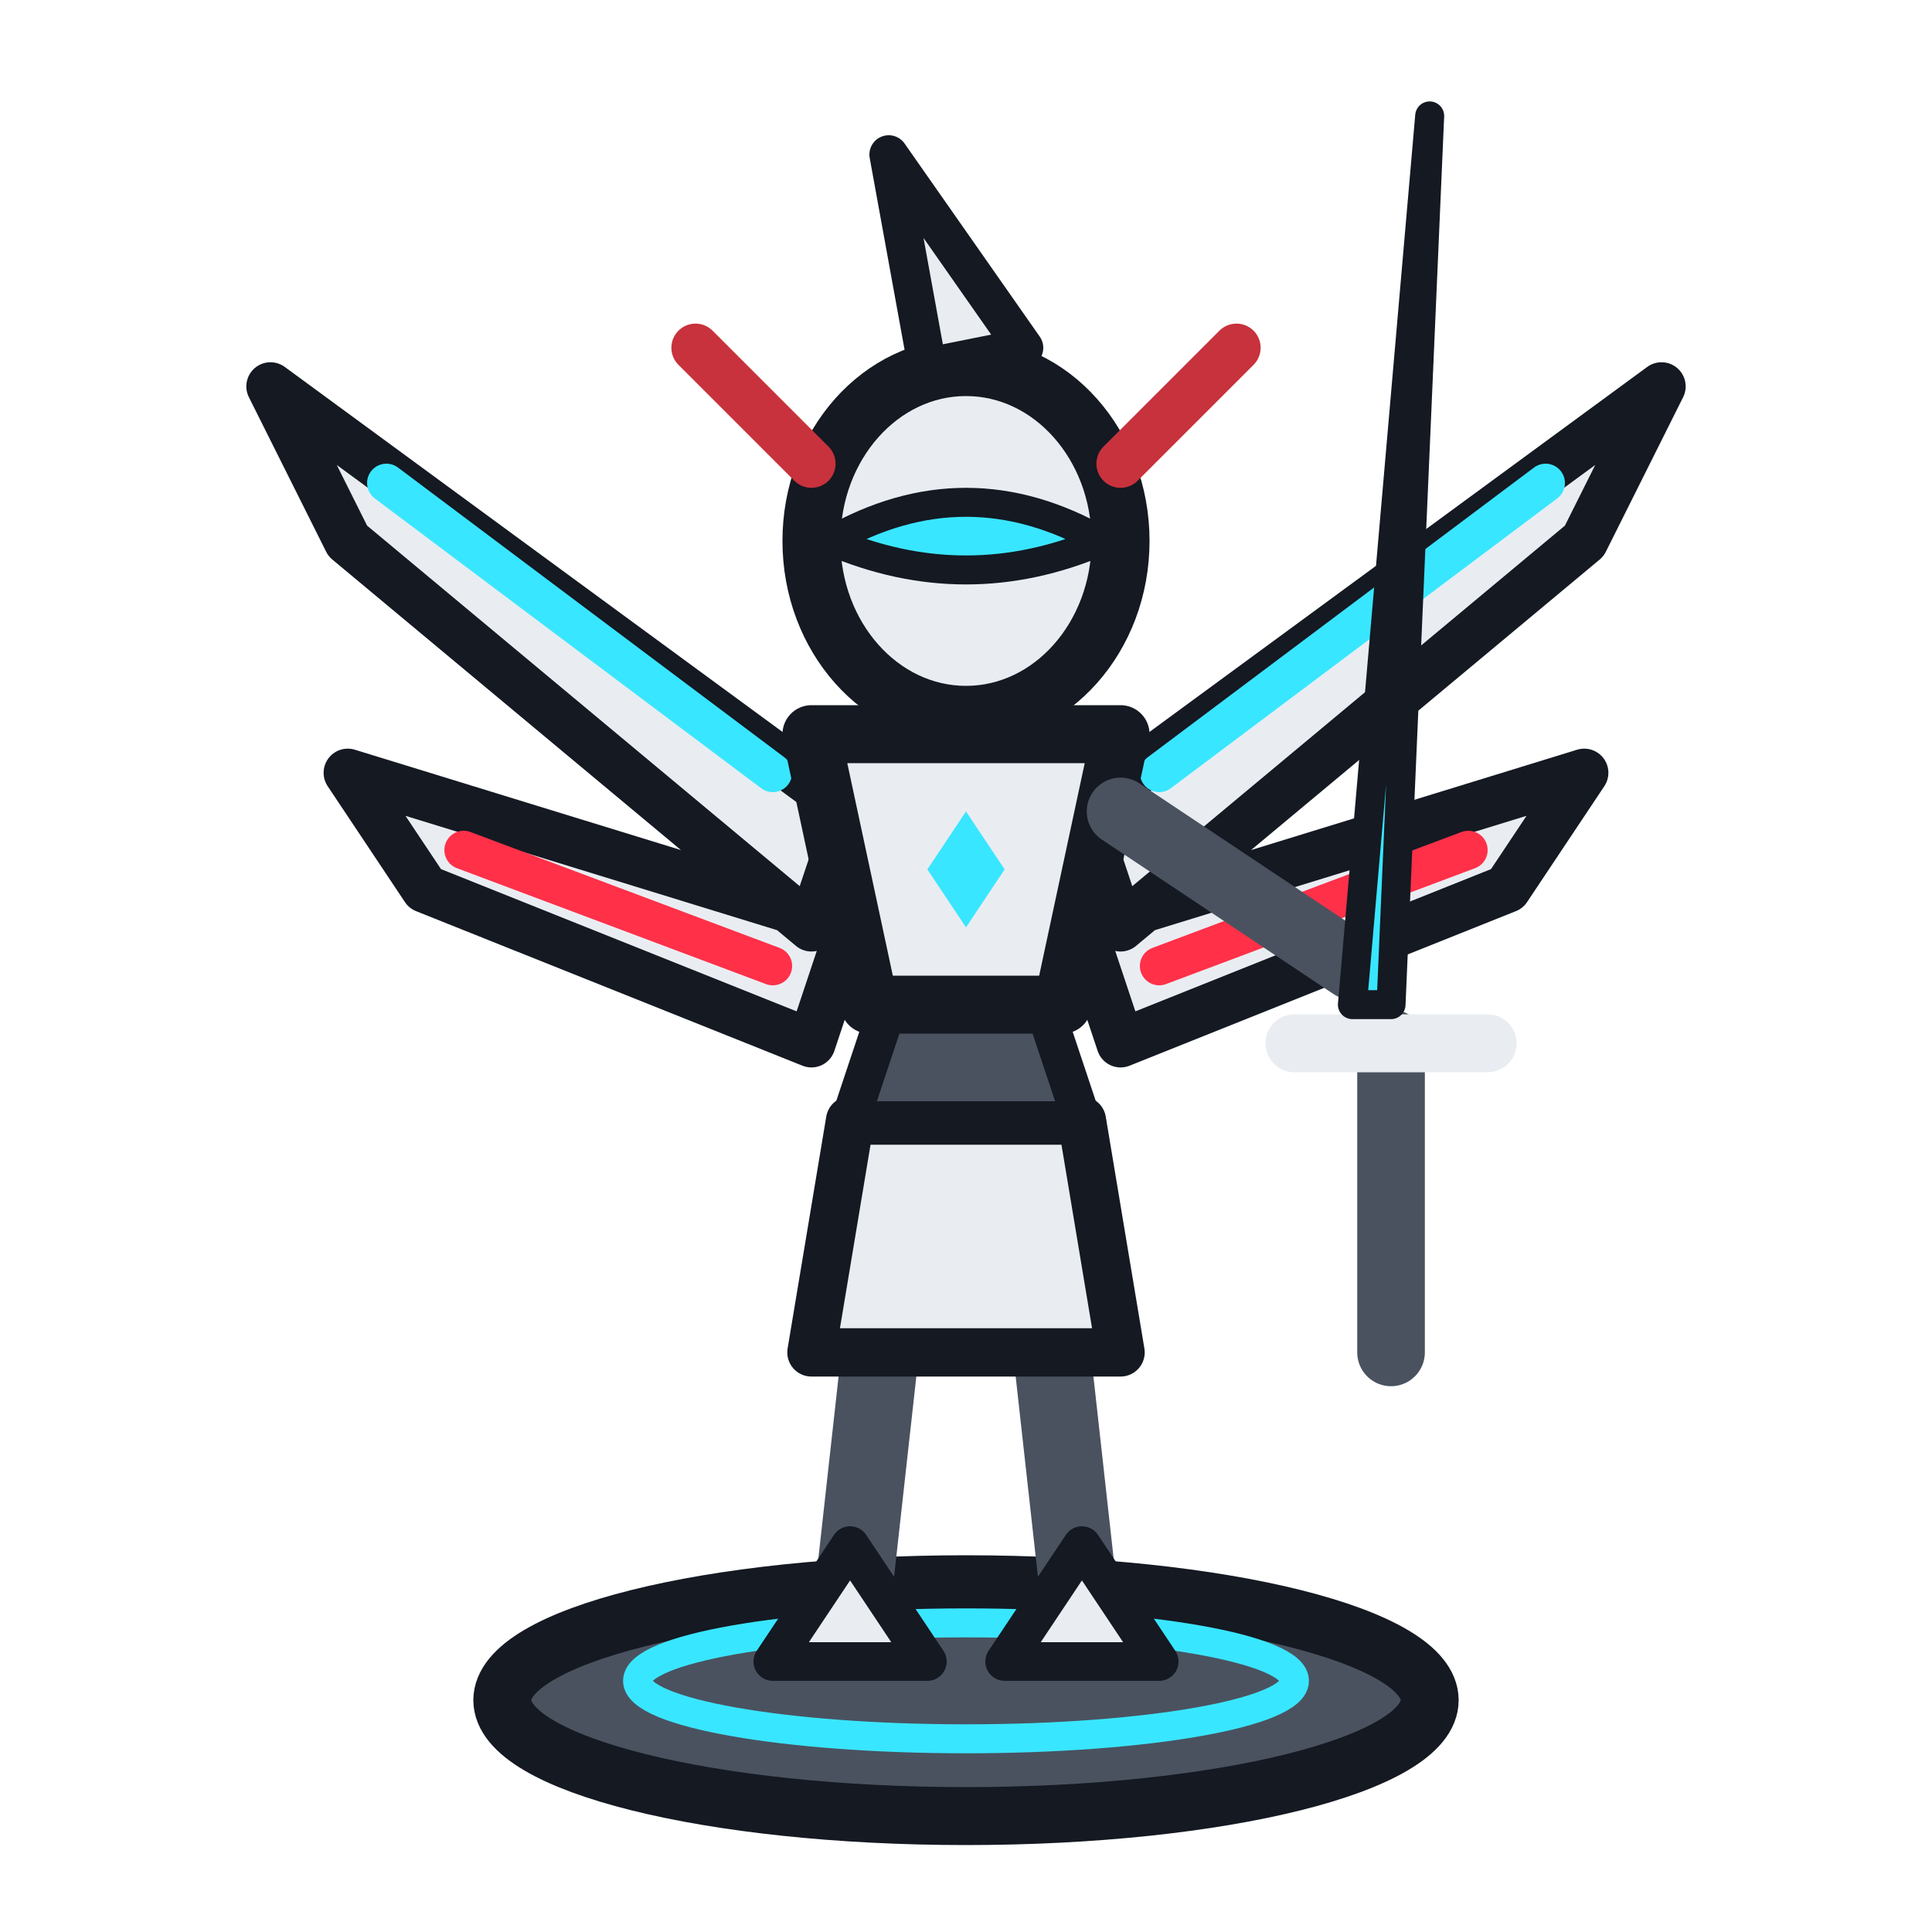
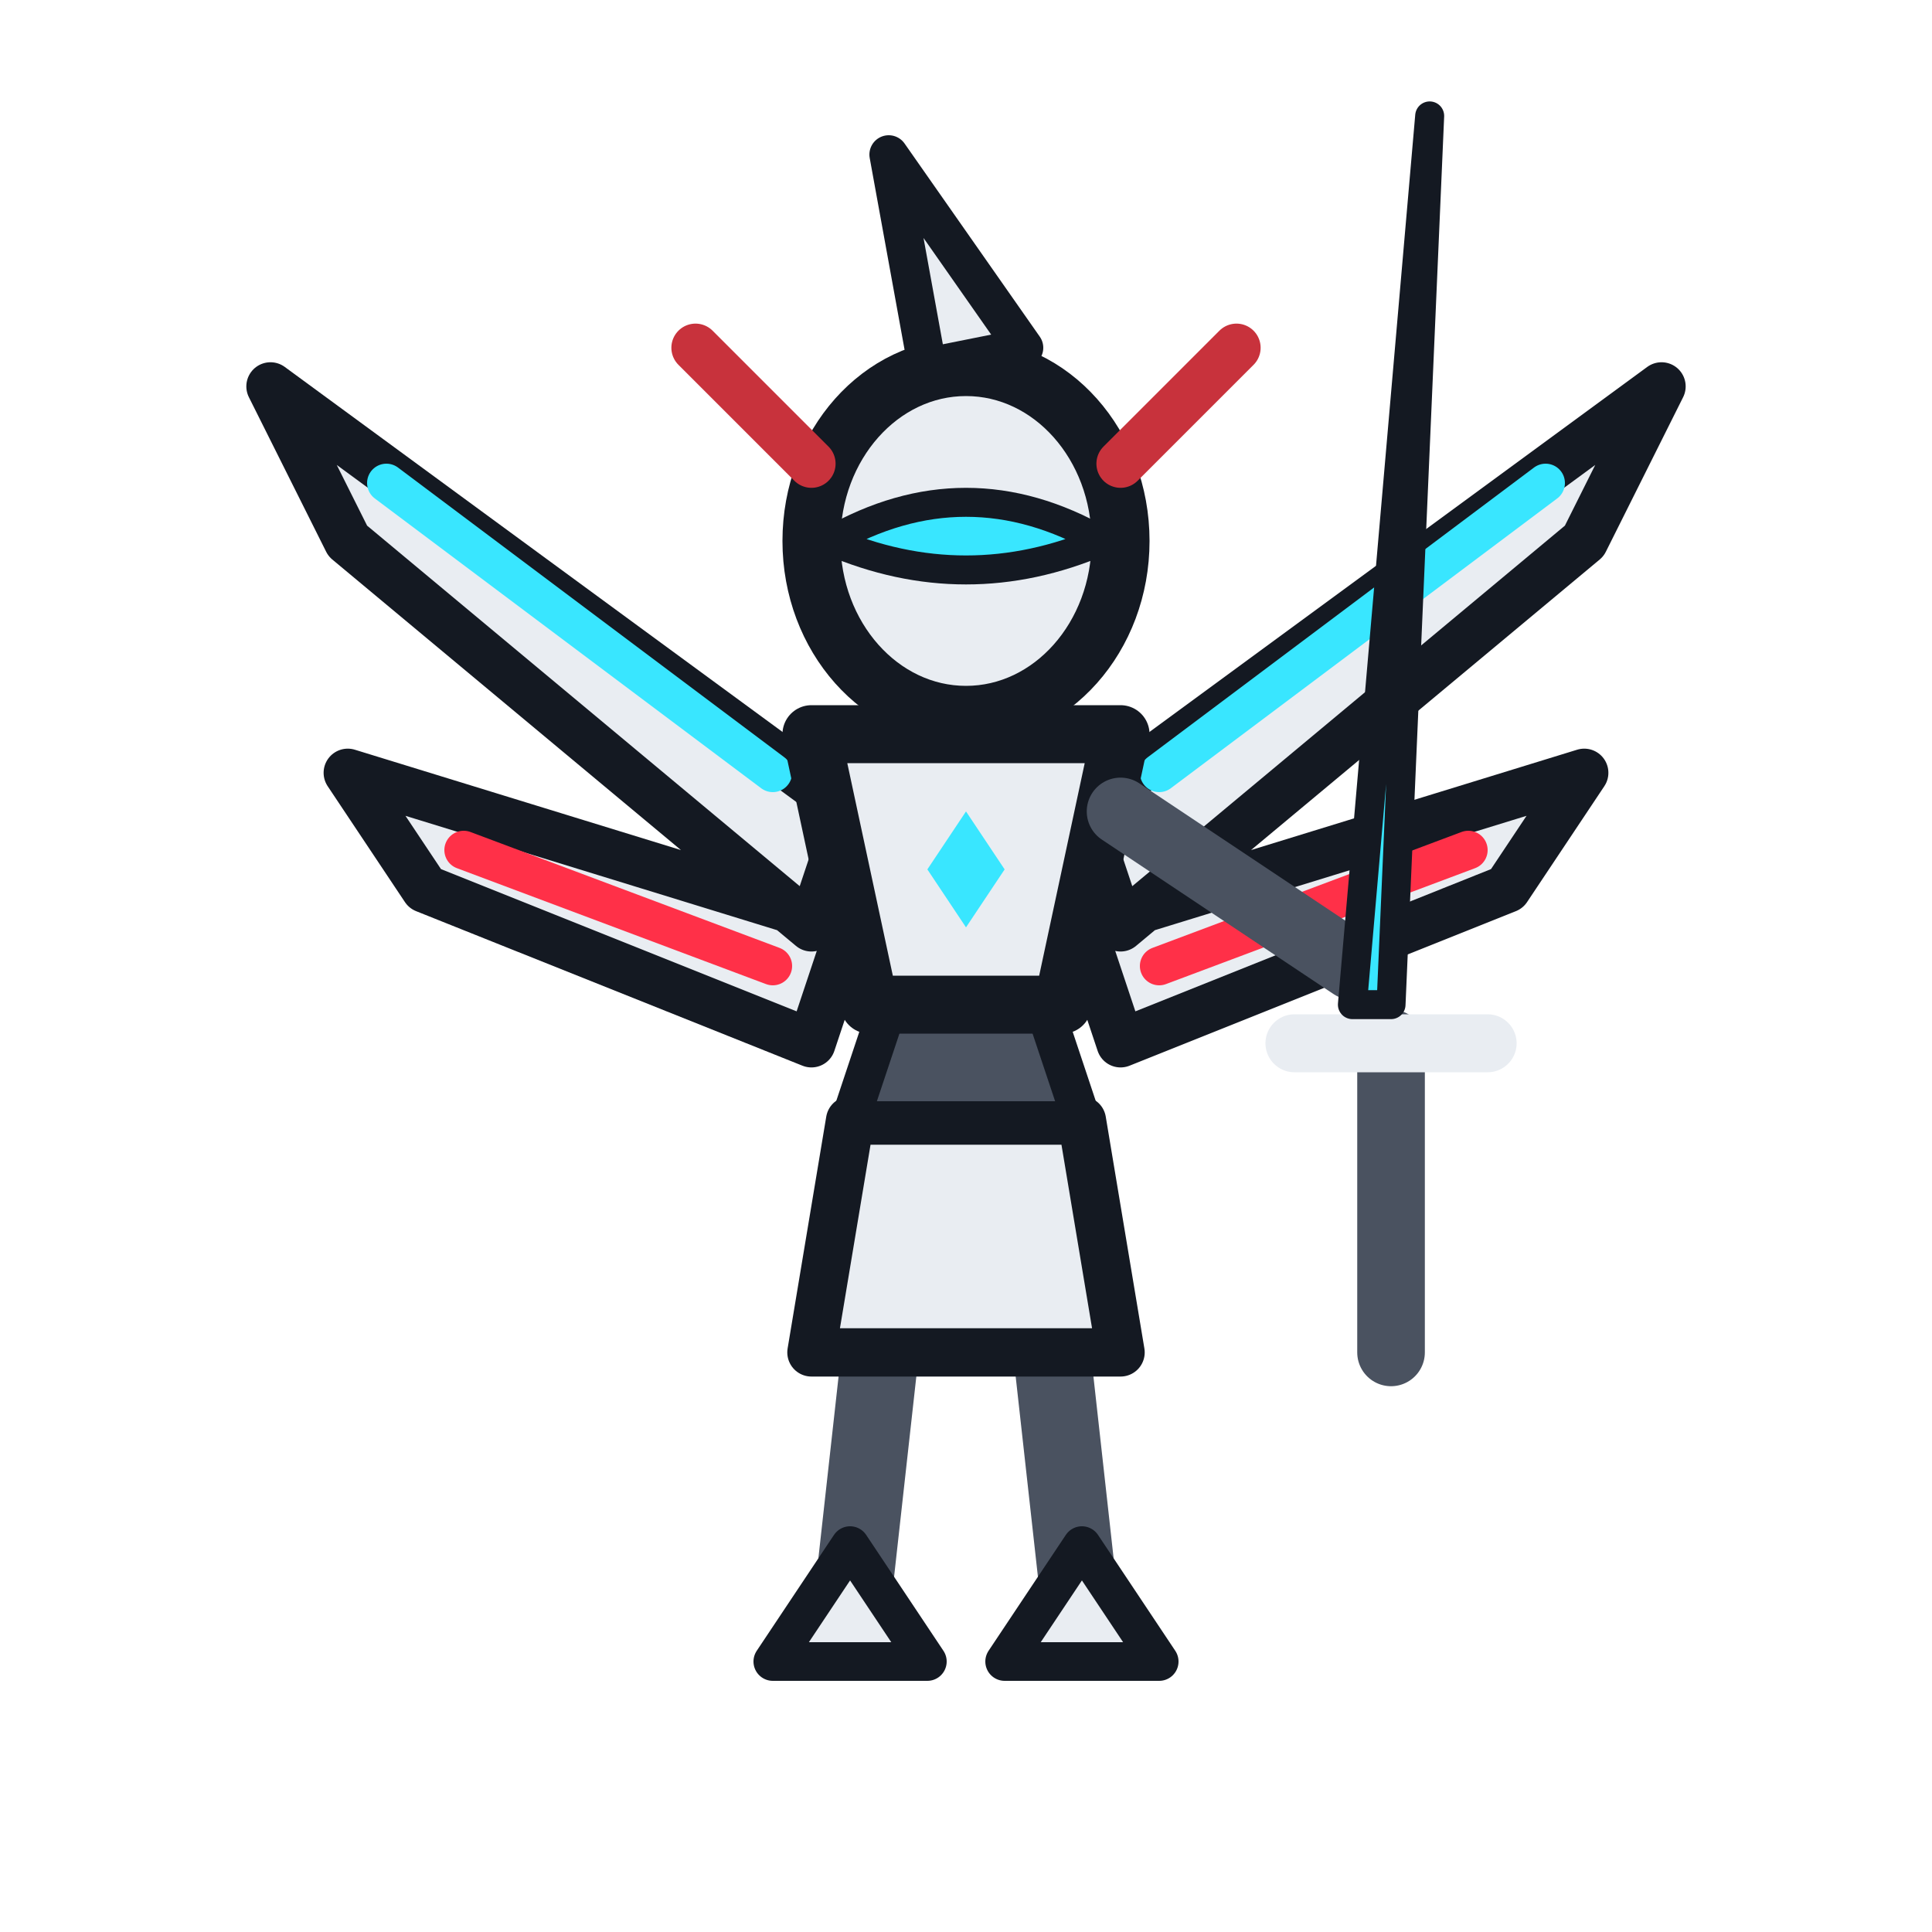
<svg xmlns="http://www.w3.org/2000/svg" viewBox="0 0 100 100">
-   <ellipse cx="50" cy="88" rx="24" ry="6" fill="#4a5260" stroke="#141922" stroke-width="3" />
-   <ellipse cx="50" cy="87" rx="17" ry="3" fill="none" stroke="#39e6ff" stroke-width="1.5" />
  <path d="M44 42 L14 20 L18 28 L42 48 Z M44 48 L18 40 L22 46 L42 54 Z" fill="#e9edf2" stroke="#141922" stroke-width="2.5" stroke-linejoin="round" />
  <path d="M56 42 L86 20 L82 28 L58 48 Z M56 48 L82 40 L78 46 L58 54 Z" fill="#e9edf2" stroke="#141922" stroke-width="2.5" stroke-linejoin="round" />
  <path d="M20 25 L40 40 M80 25 L60 40" stroke="#39e6ff" stroke-width="2" stroke-linecap="round" />
  <path d="M24 44 L40 50 M76 44 L60 50" stroke="#ff3048" stroke-width="2" stroke-linecap="round" />
  <path d="M46 66 L44 84 M54 66 L56 84" stroke="#4a5260" stroke-width="4" stroke-linecap="round" />
  <path d="M40 86 L44 80 L48 86 Z M52 86 L56 80 L60 86 Z" fill="#e9edf2" stroke="#141922" stroke-width="2" stroke-linejoin="round" />
  <path d="M42 70 L44 58 H56 L58 70 Z" fill="#e9edf2" stroke="#141922" stroke-width="2.5" stroke-linejoin="round" />
  <path d="M44 58 L46 52 H54 L56 58 Z" fill="#4a5260" stroke="#141922" stroke-width="2" />
  <path d="M42 38 H58 L55 52 H45 Z" fill="#e9edf2" stroke="#141922" stroke-width="3" stroke-linejoin="round" />
  <path d="M50 42 L52 45 L50 48 L48 45 Z" fill="#39e6ff" />
  <ellipse cx="50" cy="28" rx="8" ry="9" fill="#e9edf2" stroke="#141922" stroke-width="3" />
  <path d="M43 28 Q50 24 57 28 Q50 31 43 28 Z" fill="#39e6ff" stroke="#141922" stroke-width="1.5" />
  <path d="M48 19 L46 8 L53 18 Z" fill="#e9edf2" stroke="#141922" stroke-width="2" stroke-linejoin="round" />
  <path d="M42 24 L36 18 M58 24 L64 18" stroke="#c8323c" stroke-width="2.5" stroke-linecap="round" />
  <path d="M58 42 L70 50" stroke="#4a5260" stroke-width="3.5" stroke-linecap="round" />
  <path d="M72 70 V54" stroke="#4a5260" stroke-width="3.5" stroke-linecap="round" />
  <path d="M67 54 H77" stroke="#e9edf2" stroke-width="3" stroke-linecap="round" />
  <path d="M72 52 L74 6 L70 52 Z" fill="#39e6ff" stroke="#141922" stroke-width="1.5" stroke-linejoin="round" />
</svg>
